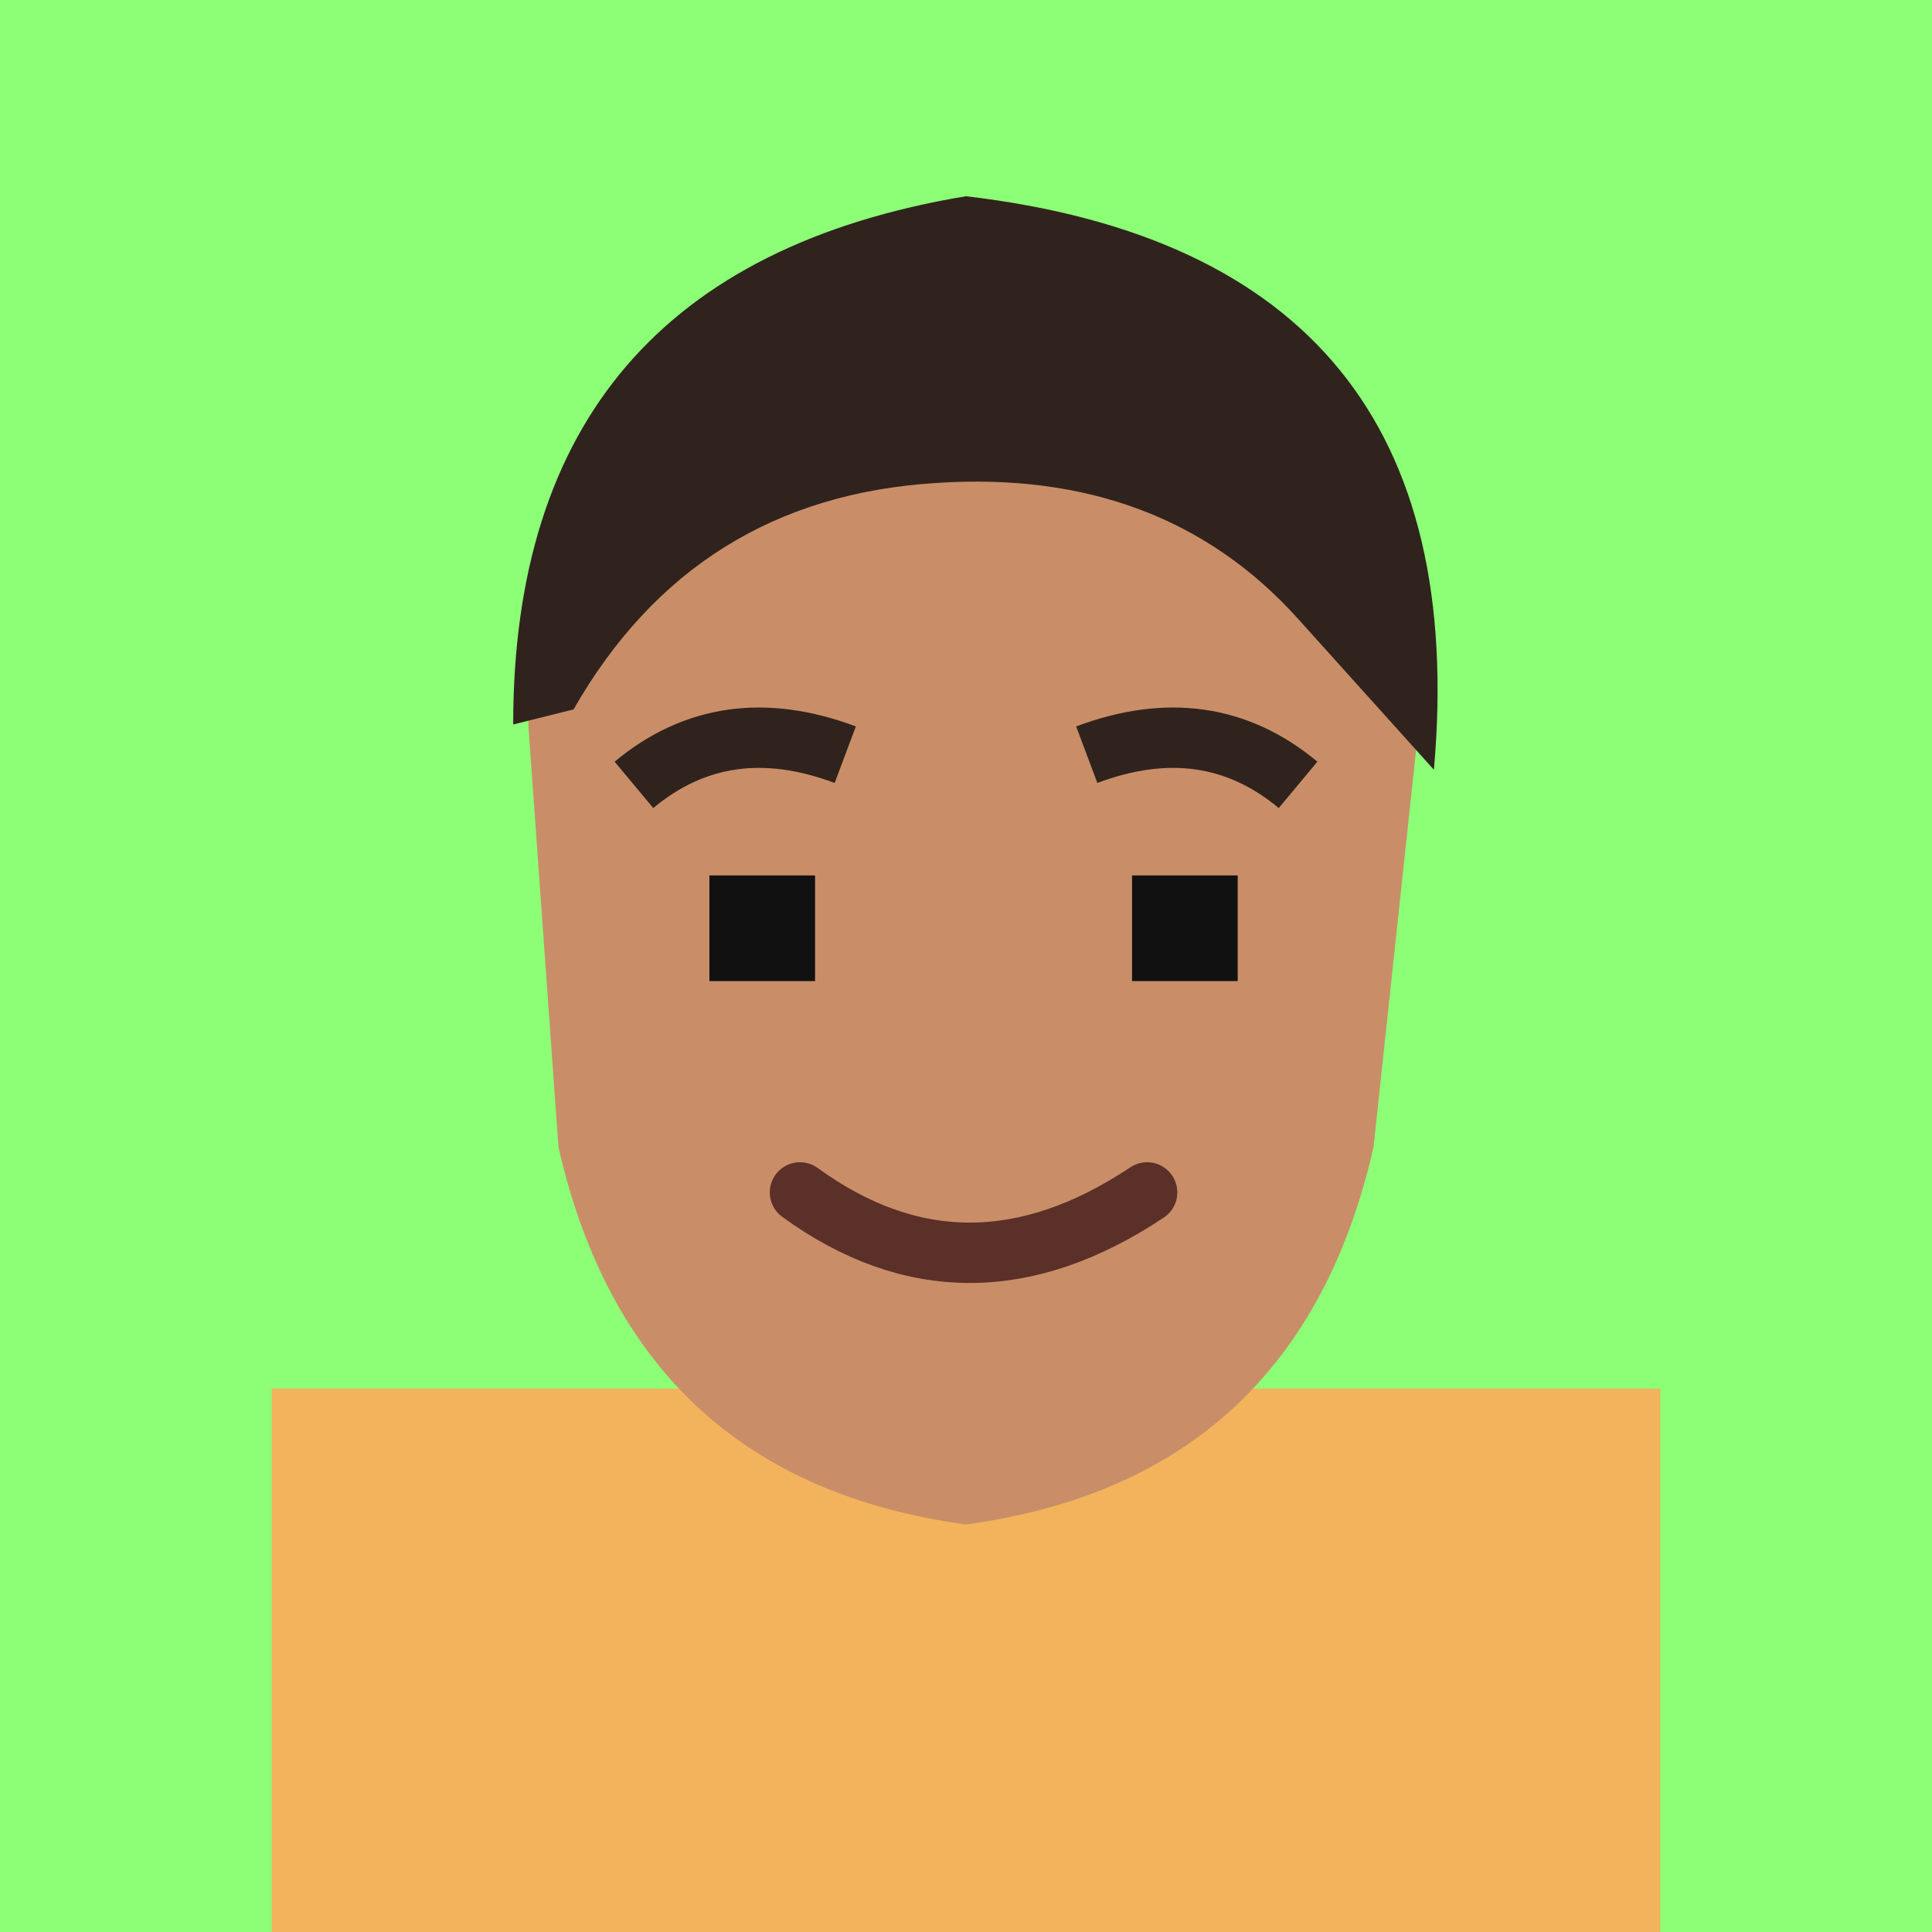
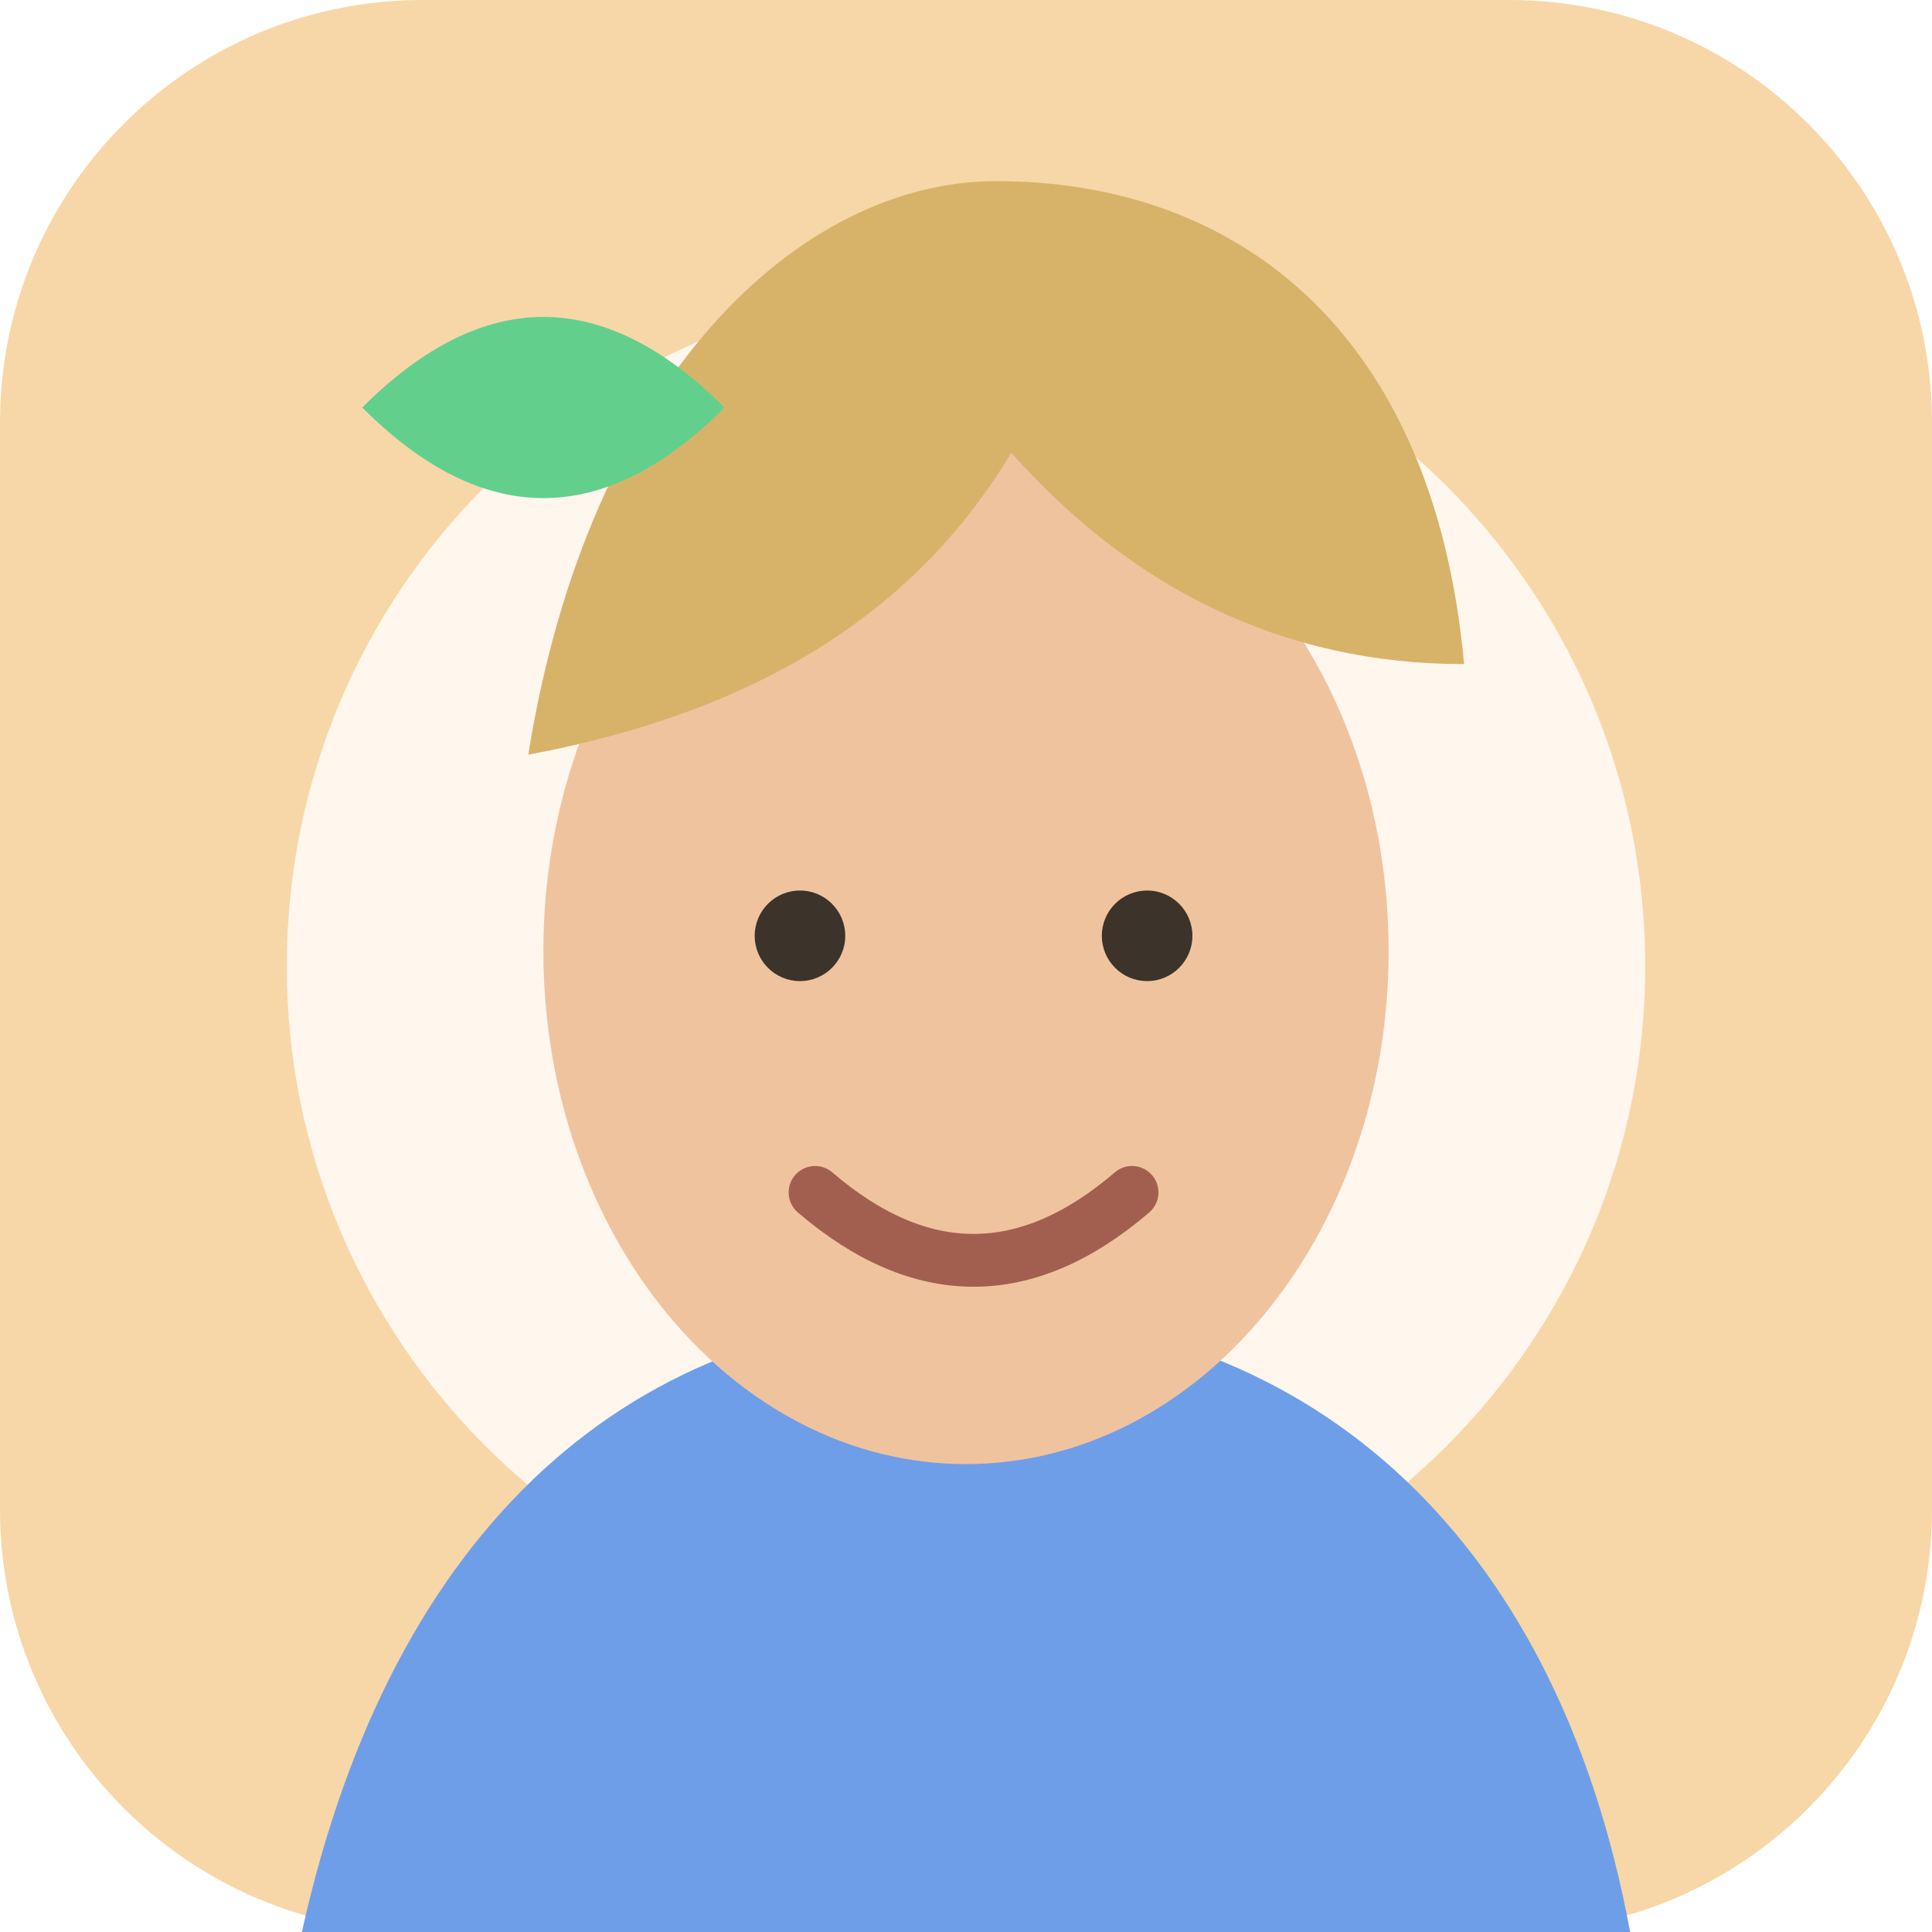
<svg xmlns="http://www.w3.org/2000/svg" viewBox="0 0 128 128">
-   <rect width="128" height="128" fill="#8cff77" />
-   <rect x="18" y="92" width="92" height="36" fill="#f2b35c" />
-   <path d="M35 48 Q38 20 64 18 Q91 20 94 48 L91 76 Q86 98 64 101 Q42 98 37 76 Z" fill="#c98e68" />
-   <path d="M34 48 Q34 18 64 13 Q98 17 95 51 L86 41 Q77 31 62 32 Q46 33 38 47Z" fill="#30231d" />
-   <rect x="47" y="58" width="7" height="7" fill="#111" />
-   <rect x="75" y="58" width="7" height="7" fill="#111" />
-   <path d="M53 79 Q64 87 76 79" stroke="#5b3028" stroke-width="4" fill="none" stroke-linecap="round" />
-   <path d="M42 52 Q48 47 56 50" stroke="#30231d" stroke-width="4" fill="none" />
-   <path d="M72 50 Q80 47 86 52" stroke="#30231d" stroke-width="4" fill="none" />
+   <rect width="128" height="128" rx="28" fill="#F7D7A7" />
+   <circle cx="64" cy="64" r="45" fill="#FFF6ED" />
+   <path d="M20 128c6-27 22-41 44-41s39 14 44 41" fill="#6F9EE8" />
+   <ellipse cx="64" cy="63" rx="28" ry="34" fill="#F0C39F" />
+   <path d="M35 50c4-25 18-38 31-38 16 0 29 10 31 32-12 0-22-5-30-14-6 10-16 17-32 20Z" fill="#D7B36A" />
+   <circle cx="53" cy="62" r="3" fill="#3C332A" />
+   <circle cx="76" cy="62" r="3" fill="#3C332A" />
+   <path d="M54 79c7 6 14 6 21 0" stroke="#A25F50" stroke-width="3.5" fill="none" stroke-linecap="round" />
+   <path d="M24 27c8-8 16-8 24 0-8 8-16 8-24 0Z" fill="#62CF8D" />
</svg>
